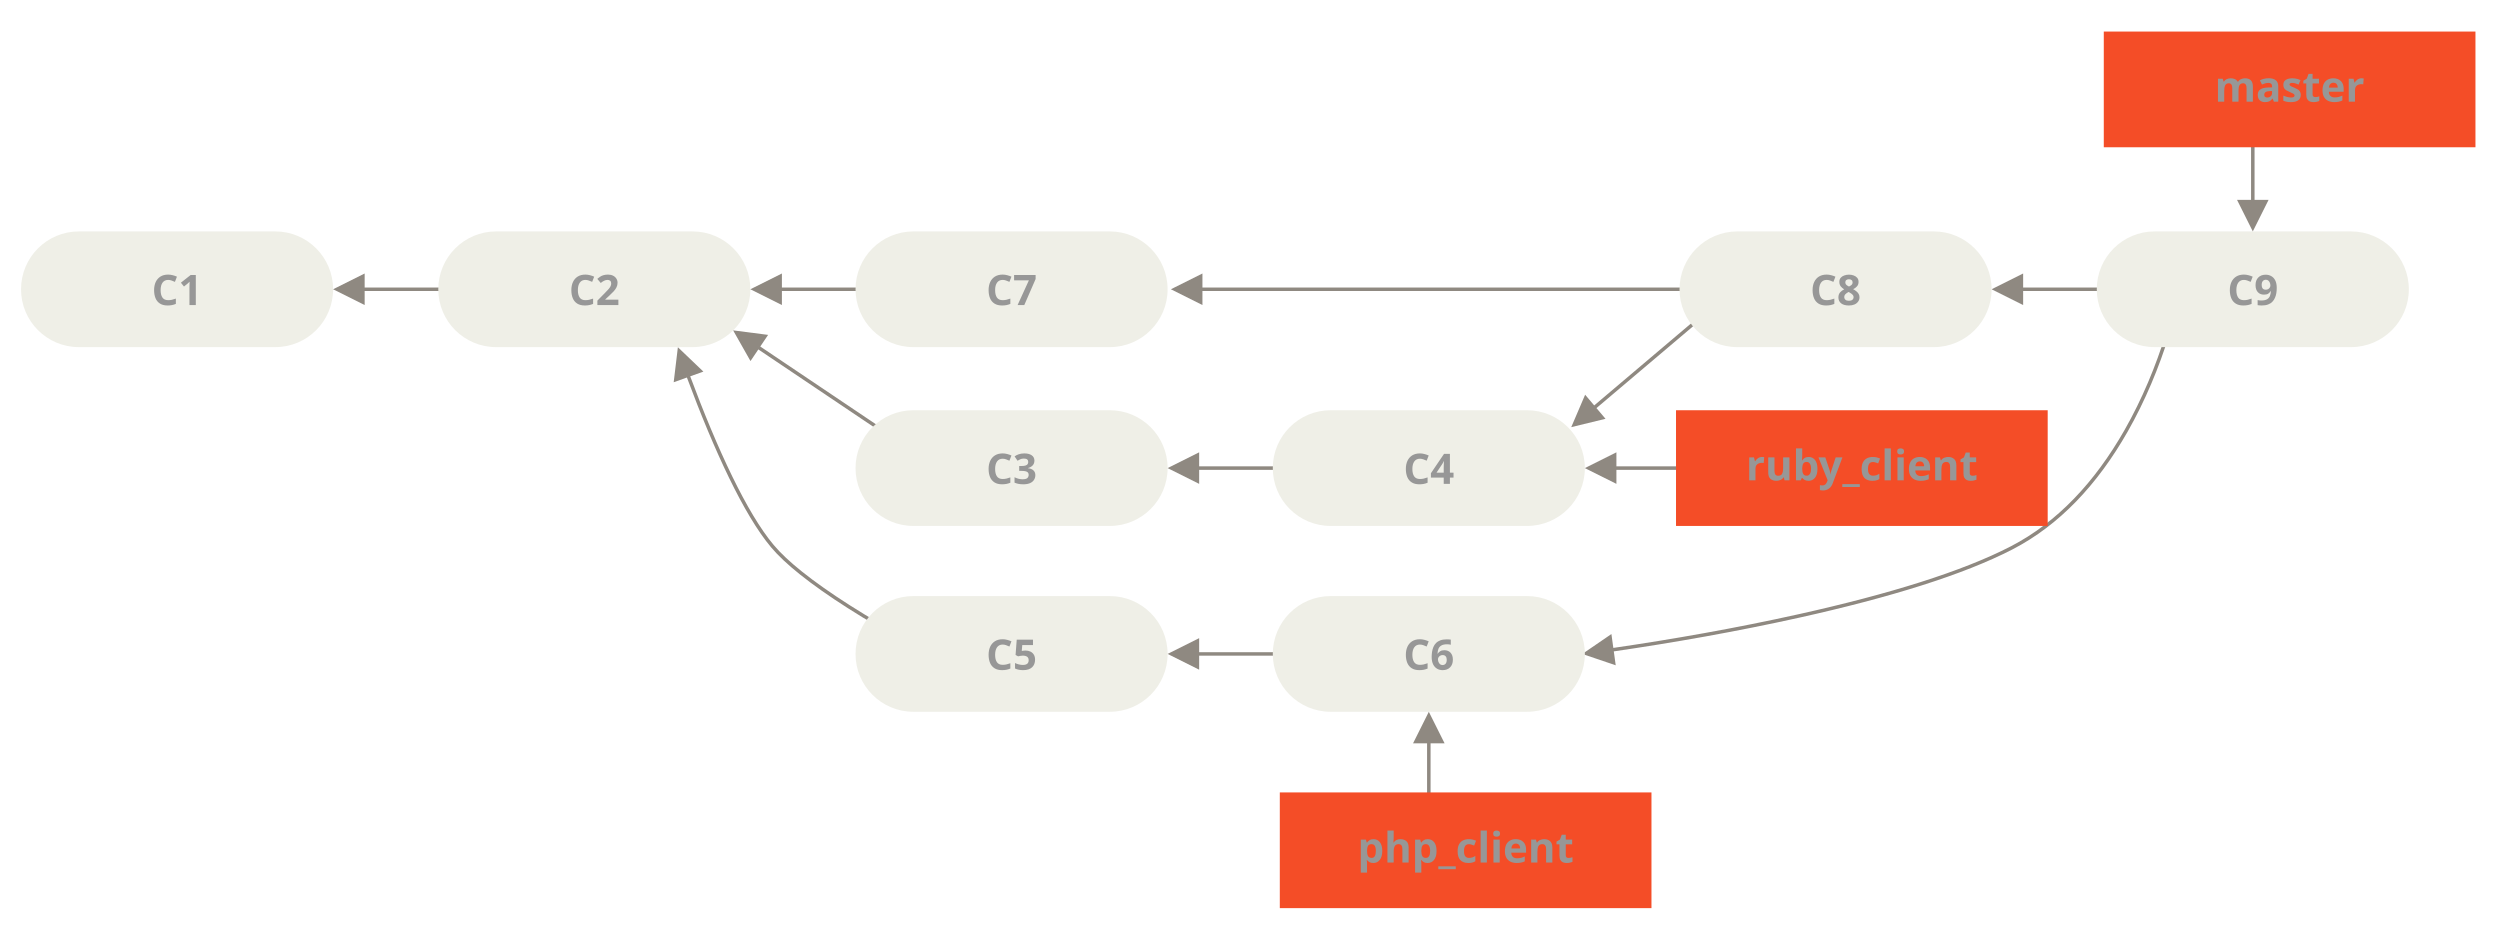
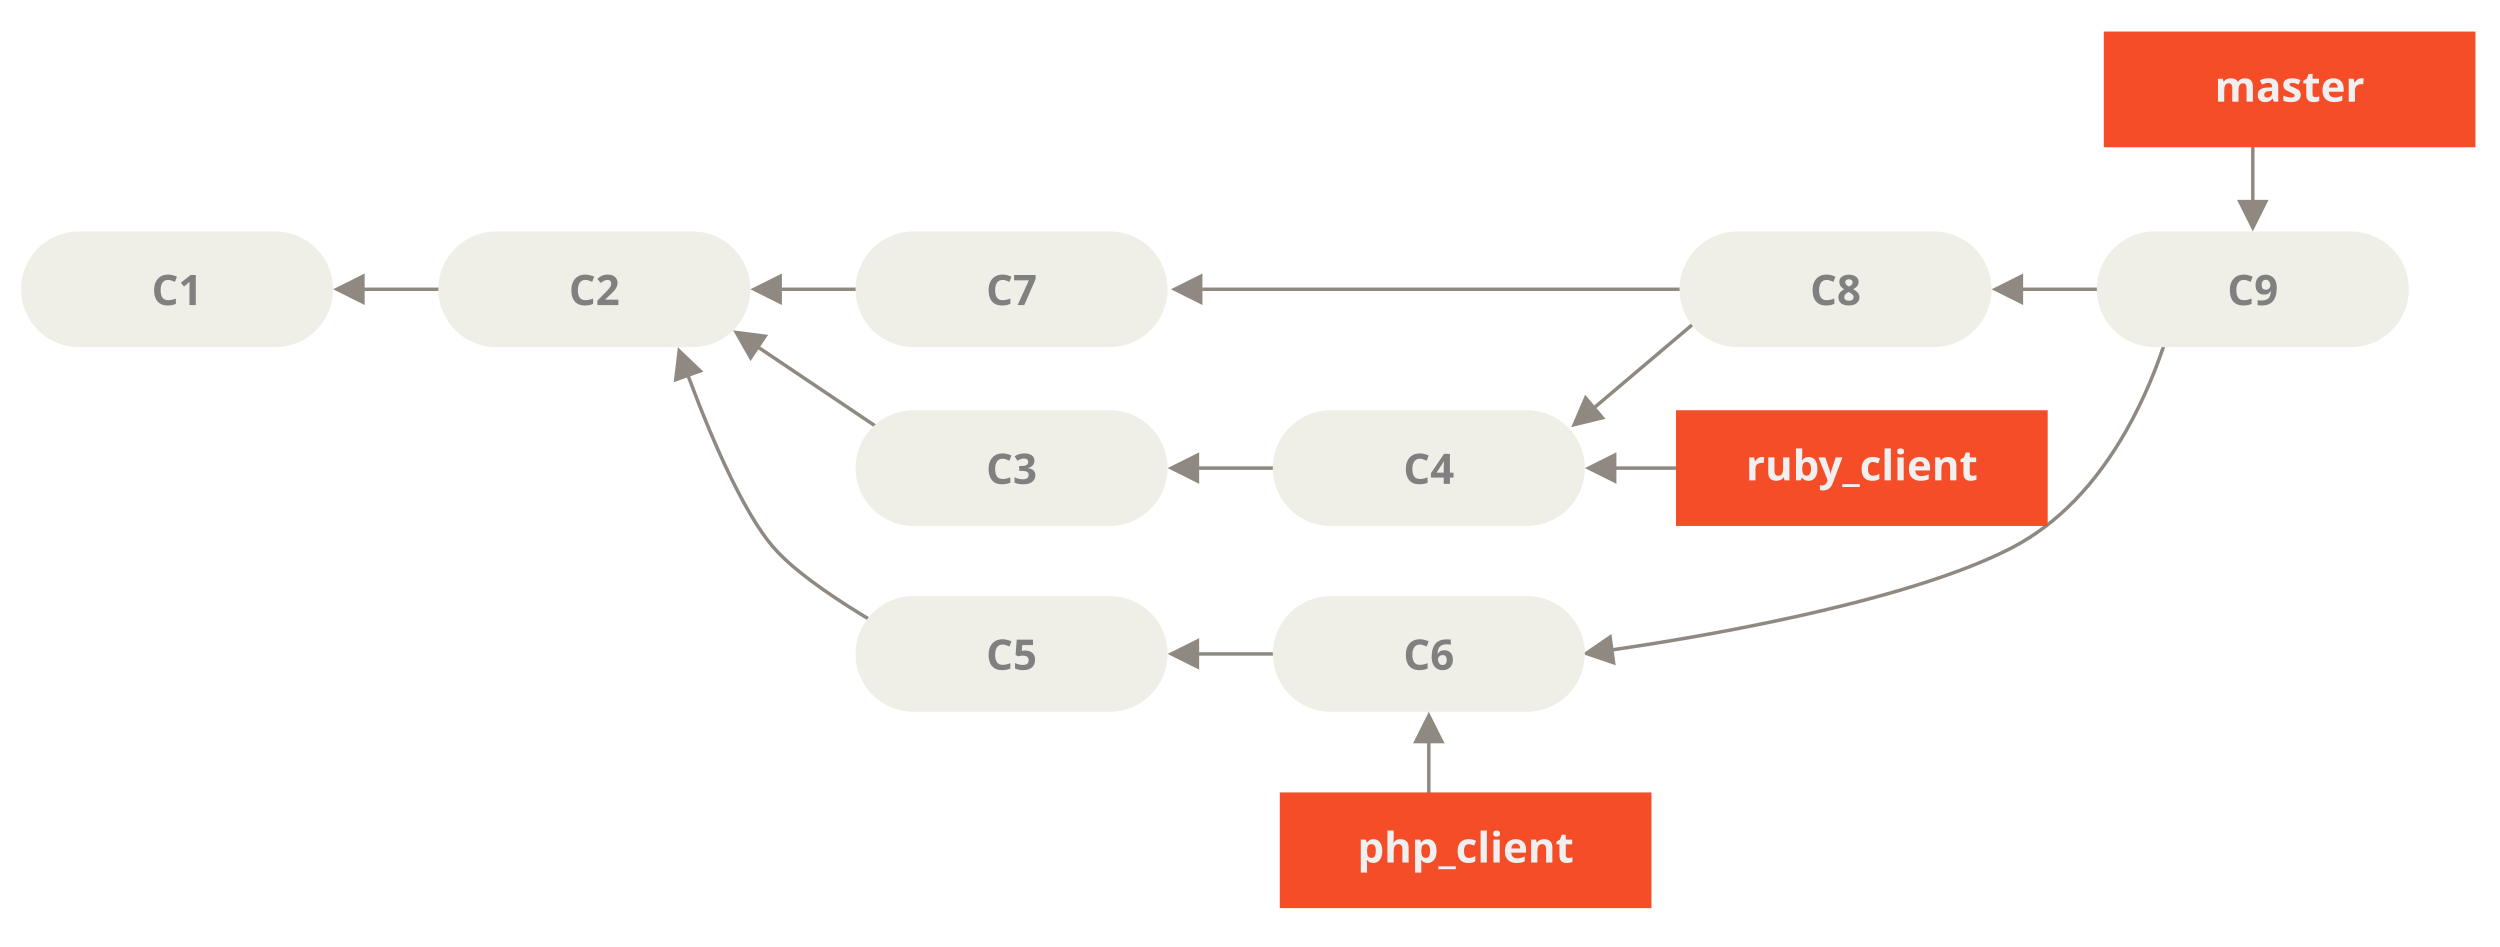
<svg xmlns="http://www.w3.org/2000/svg" width="713px" height="270px" viewBox="0 0 713 270" version="1.1">
  <g id="05---Merging-Workflows-2" stroke="none" stroke-width="1" fill="none" fill-rule="evenodd">
    <g id="Line-+-brown-2" transform="translate(6, 66)">
      <g id="brown">
        <rect id="Rectangle-1" fill="#EFEFE7" fill-rule="evenodd" x="0" y="0" width="89" height="33" rx="16.5" />
        <text stroke="none" font-family="Source Code Pro" font-size="12px" font-weight="900" fill="#979797" fill-opacity="1" text-anchor="middle" id="C6">
-           <tspan x="44.5" y="21">C1</tspan>
+           <tspan fill="#808080" x="44.5" y="21" fill-opacity="1">C1</tspan>
        </text>
      </g>
    </g>
    <g id="Line-+-brown-3" transform="translate(95, 66)">
      <path id="Line" d="M9,16 L54,16 L54,17 L9,17 L9,21 L0,16.5 L9,12 L9,16 Z" fill="#8F8981" fill-rule="nonzero" />
      <g id="brown" transform="translate(30, 0)">
        <rect id="Rectangle-1" fill="#EFEFE7" fill-rule="evenodd" x="0" y="0" width="89" height="33" rx="16.5" />
        <text stroke="none" font-family="Source Code Pro" font-size="12px" font-weight="900" fill="#979797" fill-opacity="1" text-anchor="middle" id="C6">
-           <tspan x="44.5" y="21">C2</tspan>
+           <tspan fill="#808080" x="44.5" y="21" fill-opacity="1">C2</tspan>
        </text>
      </g>
    </g>
    <path id="Line-3" d="M223,82 L268,82 L268,83 L223,83 L223,87 L214,82.5 L223,78 L223,82 Z" fill="#8F8981" fill-rule="nonzero" />
    <g id="brown" transform="translate(244, 66)">
      <rect id="Rectangle-1" fill="#EFEFE7" fill-rule="evenodd" x="0" y="0" width="89" height="33" rx="16.5" />
      <text stroke="none" font-family="Source Code Pro" font-size="12px" font-weight="900" fill="#979797" fill-opacity="1" text-anchor="middle" id="C6">
-         <tspan x="44.5" y="21">C7</tspan>
+         <tspan fill="#808080" x="44.5" y="21" fill-opacity="1">C7</tspan>
      </text>
    </g>
    <g id="Line-+-brown-5" transform="translate(209, 94)">
      <path id="Line" d="M7.833,4.828 L59.194,39.364 L58.636,40.194 L7.275,5.658 L5.043,8.977 L0.085,0.221 L10.065,1.509 L7.833,4.828 Z" fill="#8F8981" fill-rule="nonzero" />
      <g id="brown" transform="translate(35, 23)">
        <rect id="Rectangle-1" fill="#EFEFE7" fill-rule="evenodd" x="0" y="0" width="89" height="33" rx="16.5" />
        <text stroke="none" font-family="Source Code Pro" font-size="12px" font-weight="900" fill="#979797" fill-opacity="1" text-anchor="middle" id="C6">
-           <tspan x="44.5" y="21">C3</tspan>
+           <tspan fill="#808080" x="44.5" y="21" fill-opacity="1">C3</tspan>
        </text>
      </g>
    </g>
    <g id="Line-+-brown-6" transform="translate(333, 117)">
      <path id="Line" d="M9,16 L54,16 L54,17 L9,17 L9,21 L0,16.5 L9,12 L9,16 Z" fill="#8F8981" fill-rule="nonzero" />
      <g id="brown" transform="translate(30, 0)">
        <rect id="Rectangle-1" fill="#EFEFE7" fill-rule="evenodd" x="0" y="0" width="89" height="33" rx="16.5" />
        <text stroke="none" font-family="Source Code Pro" font-size="12px" font-weight="900" fill="#979797" fill-opacity="1" text-anchor="middle" id="C6">
-           <tspan x="44.5" y="21">C4</tspan>
+           <tspan fill="#808080" x="44.5" y="21" fill-opacity="1">C4</tspan>
        </text>
      </g>
    </g>
    <path id="Line" d="M577,82 L622,82 L622,83 L577,83 L577,87 L568,82.5 L577,78 L577,82 Z" fill="#8F8981" fill-rule="nonzero" />
    <path id="Line-5" d="M460.119,184.784 C476.783,182.362 495.149,179.141 513.101,175.145 C538.761,169.434 559.625,162.977 573.487,155.81 C586.746,148.954 597.468,137.471 605.915,122.65 C610.932,113.847 614.838,104.412 617.764,94.976 C618.788,91.674 619.616,88.608 620.265,85.857 C620.492,84.895 620.68,84.042 620.831,83.306 C620.922,82.867 620.98,82.565 621.008,82.411 L621.097,81.919 L622.081,82.097 L621.992,82.589 C621.963,82.751 621.903,83.06 621.811,83.508 C621.657,84.253 621.467,85.115 621.238,86.086 C620.584,88.859 619.75,91.947 618.719,95.272 C615.773,104.773 611.839,114.274 606.784,123.145 C598.248,138.121 587.397,149.744 573.947,156.698 C559.99,163.914 539.056,170.392 513.318,176.121 C495.336,180.124 476.944,183.349 460.256,185.775 L460.801,189.742 L451.272,186.51 L459.575,180.826 L460.119,184.784 Z" fill="#8F8981" fill-rule="nonzero" />
    <g id="brown" transform="translate(598, 66)">
      <rect id="Rectangle-1" fill="#EFEFE7" fill-rule="evenodd" x="0" y="0" width="89" height="33" rx="16.5" />
      <text stroke="none" font-family="Source Code Pro" font-size="12px" font-weight="900" fill="#979797" fill-opacity="1" text-anchor="middle" id="C6">
-         <tspan x="44.5" y="21">C9</tspan>
+         <tspan fill="#808080" x="44.5" y="21" fill-opacity="1">C9</tspan>
      </text>
    </g>
    <g id="Line-+-brown-9" transform="translate(333, 66)">
      <path id="Line" d="M9.935,16 L154.065,16 L154.065,17 L9.935,17 L9.935,21 L0.935,16.5 L9.935,12 L9.935,16 Z" fill="#8F8981" fill-rule="nonzero" />
      <path id="Line-4" d="M121.664,49.626 L161.623,15.795 L162.269,16.559 L122.31,50.389 L124.895,53.442 L115.118,55.823 L119.08,46.573 L121.664,49.626 Z" fill="#8F8981" fill-rule="nonzero" />
      <g id="brown" transform="translate(146, 0)">
        <rect id="Rectangle-1" fill="#EFEFE7" fill-rule="evenodd" x="0" y="0" width="89" height="33" rx="16.5" />
        <text stroke="none" font-family="Source Code Pro" font-size="12px" font-weight="900" fill="#979797" fill-opacity="1" text-anchor="middle" id="C6">
-           <tspan x="44.5" y="21">C8</tspan>
+           <tspan fill="#808080" x="44.5" y="21" fill-opacity="1">C8</tspan>
        </text>
      </g>
    </g>
    <g id="Line-+-brown-8" transform="translate(194, 99)">
      <path id="Line" d="M2.846,8.33 C10.617,29.193 19.046,47.374 26.669,56.439 C28.626,58.767 31.334,61.299 34.708,64.002 C38.513,67.049 43.099,70.262 48.299,73.577 C53.86,77.123 59.82,80.598 65.781,83.856 C67.867,84.996 69.804,86.028 71.542,86.933 C72.15,87.249 72.69,87.527 73.155,87.765 C73.434,87.907 73.626,88.004 73.724,88.053 L74.171,88.277 L73.723,89.171 L73.276,88.947 C73.175,88.897 72.982,88.799 72.701,88.655 C72.233,88.417 71.691,88.137 71.08,87.82 C69.336,86.912 67.393,85.877 65.301,84.733 C59.322,81.465 53.344,77.979 47.762,74.42 C42.534,71.087 37.919,67.855 34.083,64.782 C30.662,62.042 27.908,59.467 25.904,57.082 C18.178,47.896 9.719,29.648 1.905,8.668 L-1.866,10.02 L-0.669,0.029 L6.605,6.982 L2.846,8.33 Z" fill="#8F8981" fill-rule="nonzero" />
      <g id="brown" transform="translate(50, 71)">
        <rect id="Rectangle-1" fill="#EFEFE7" fill-rule="evenodd" x="0" y="0" width="89" height="33" rx="16.5" />
        <text stroke="none" font-family="Source Code Pro" font-size="12px" font-weight="900" fill="#979797" fill-opacity="1" text-anchor="middle" id="C6">
-           <tspan x="44.5" y="21">C5</tspan>
+           <tspan fill="#808080" x="44.5" y="21" fill-opacity="1">C5</tspan>
        </text>
      </g>
    </g>
    <path id="Line" d="M342,186 L387,186 L387,187 L342,187 L342,191 L333,186.5 L342,182 L342,186 Z" fill="#8F8981" fill-rule="nonzero" />
    <g id="brown" transform="translate(363, 170)">
      <rect id="Rectangle-1" fill="#EFEFE7" fill-rule="evenodd" x="0" y="0" width="89" height="33" rx="16.5" />
      <text stroke="none" font-family="Source Code Pro" font-size="12px" font-weight="900" fill="#979797" fill-opacity="1" text-anchor="middle" id="C6">
-         <tspan x="44.5" y="21">C6</tspan>
+         <tspan fill="#808080" x="44.5" y="21" fill-opacity="1">C6</tspan>
      </text>
    </g>
    <g id="Line-2-+-ref" transform="translate(600, 9)">
      <path id="Line-2" d="M42,48 L42,5 L43,5 L43,48 L47,48 L42.5,57 L38,48 L42,48 Z" fill="#8F8981" fill-rule="nonzero" />
      <g id="ref">
        <rect id="Rectangle-2" fill="#F44D27" fill-rule="evenodd" x="0" y="0" width="106" height="33" />
        <text stroke="none" font-family="Source Code Pro" font-size="12px" font-weight="900" fill="#979797" fill-opacity="1" text-anchor="middle" id="master">
-           <tspan x="53" y="20">master</tspan>
+           <tspan fill="#f0f0f0" x="53" y="20" fill-opacity="1">master</tspan>
        </text>
      </g>
    </g>
    <g id="Line-2-+-ref-2" transform="translate(452, 117)">
      <path id="Line-2" d="M9,16 L69,16 L69,17 L9,17 L9,21 L0,16.5 L9,12 L9,16 Z" fill="#8F8981" fill-rule="nonzero" />
      <g id="ref" transform="translate(26, 0)">
        <rect id="Rectangle-2" fill="#F44D27" fill-rule="evenodd" x="0" y="0" width="106" height="33" />
        <text stroke="none" font-family="Source Code Pro" font-size="12px" font-weight="900" fill="#979797" fill-opacity="1" text-anchor="middle" id="master">
-           <tspan x="53" y="20">ruby_client</tspan>
+           <tspan fill="#f0f0f0" x="53" y="20" fill-opacity="1">ruby_client</tspan>
        </text>
      </g>
    </g>
    <g id="Line-2-+-ref-3" transform="translate(365, 203)">
      <path id="Line-2" d="M43,9 L43,40 L42,40 L42,9 L38,9 L42.5,0 L47,9 L43,9 Z" fill="#8F8981" fill-rule="nonzero" />
      <g id="ref" transform="translate(0, 23)">
        <rect id="Rectangle-2" fill="#F44D27" fill-rule="evenodd" x="0" y="0" width="106" height="33" />
        <text stroke="none" font-family="Source Code Pro" font-size="12px" font-weight="900" fill="#979797" fill-opacity="1" text-anchor="middle" id="master">
-           <tspan x="53" y="20">php_client</tspan>
+           <tspan fill="#f0f0f0" x="53" y="20" fill-opacity="1">php_client</tspan>
        </text>
      </g>
    </g>
  </g>
</svg>
